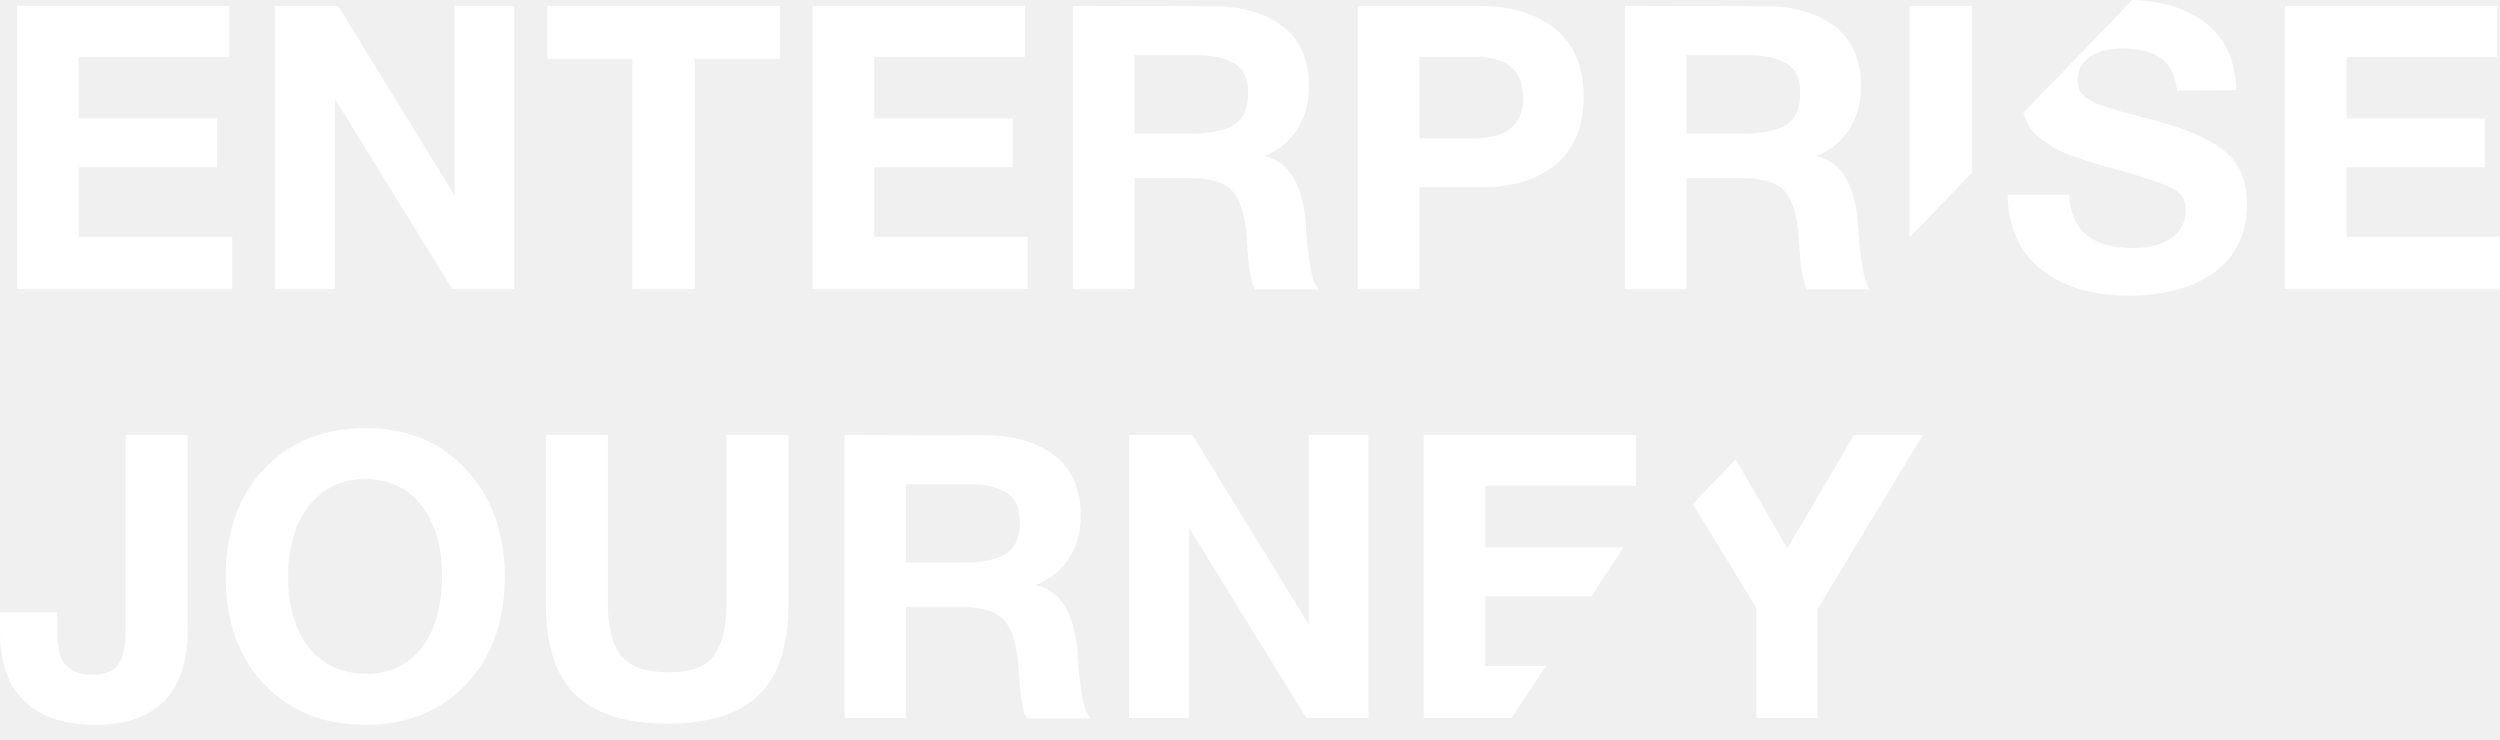
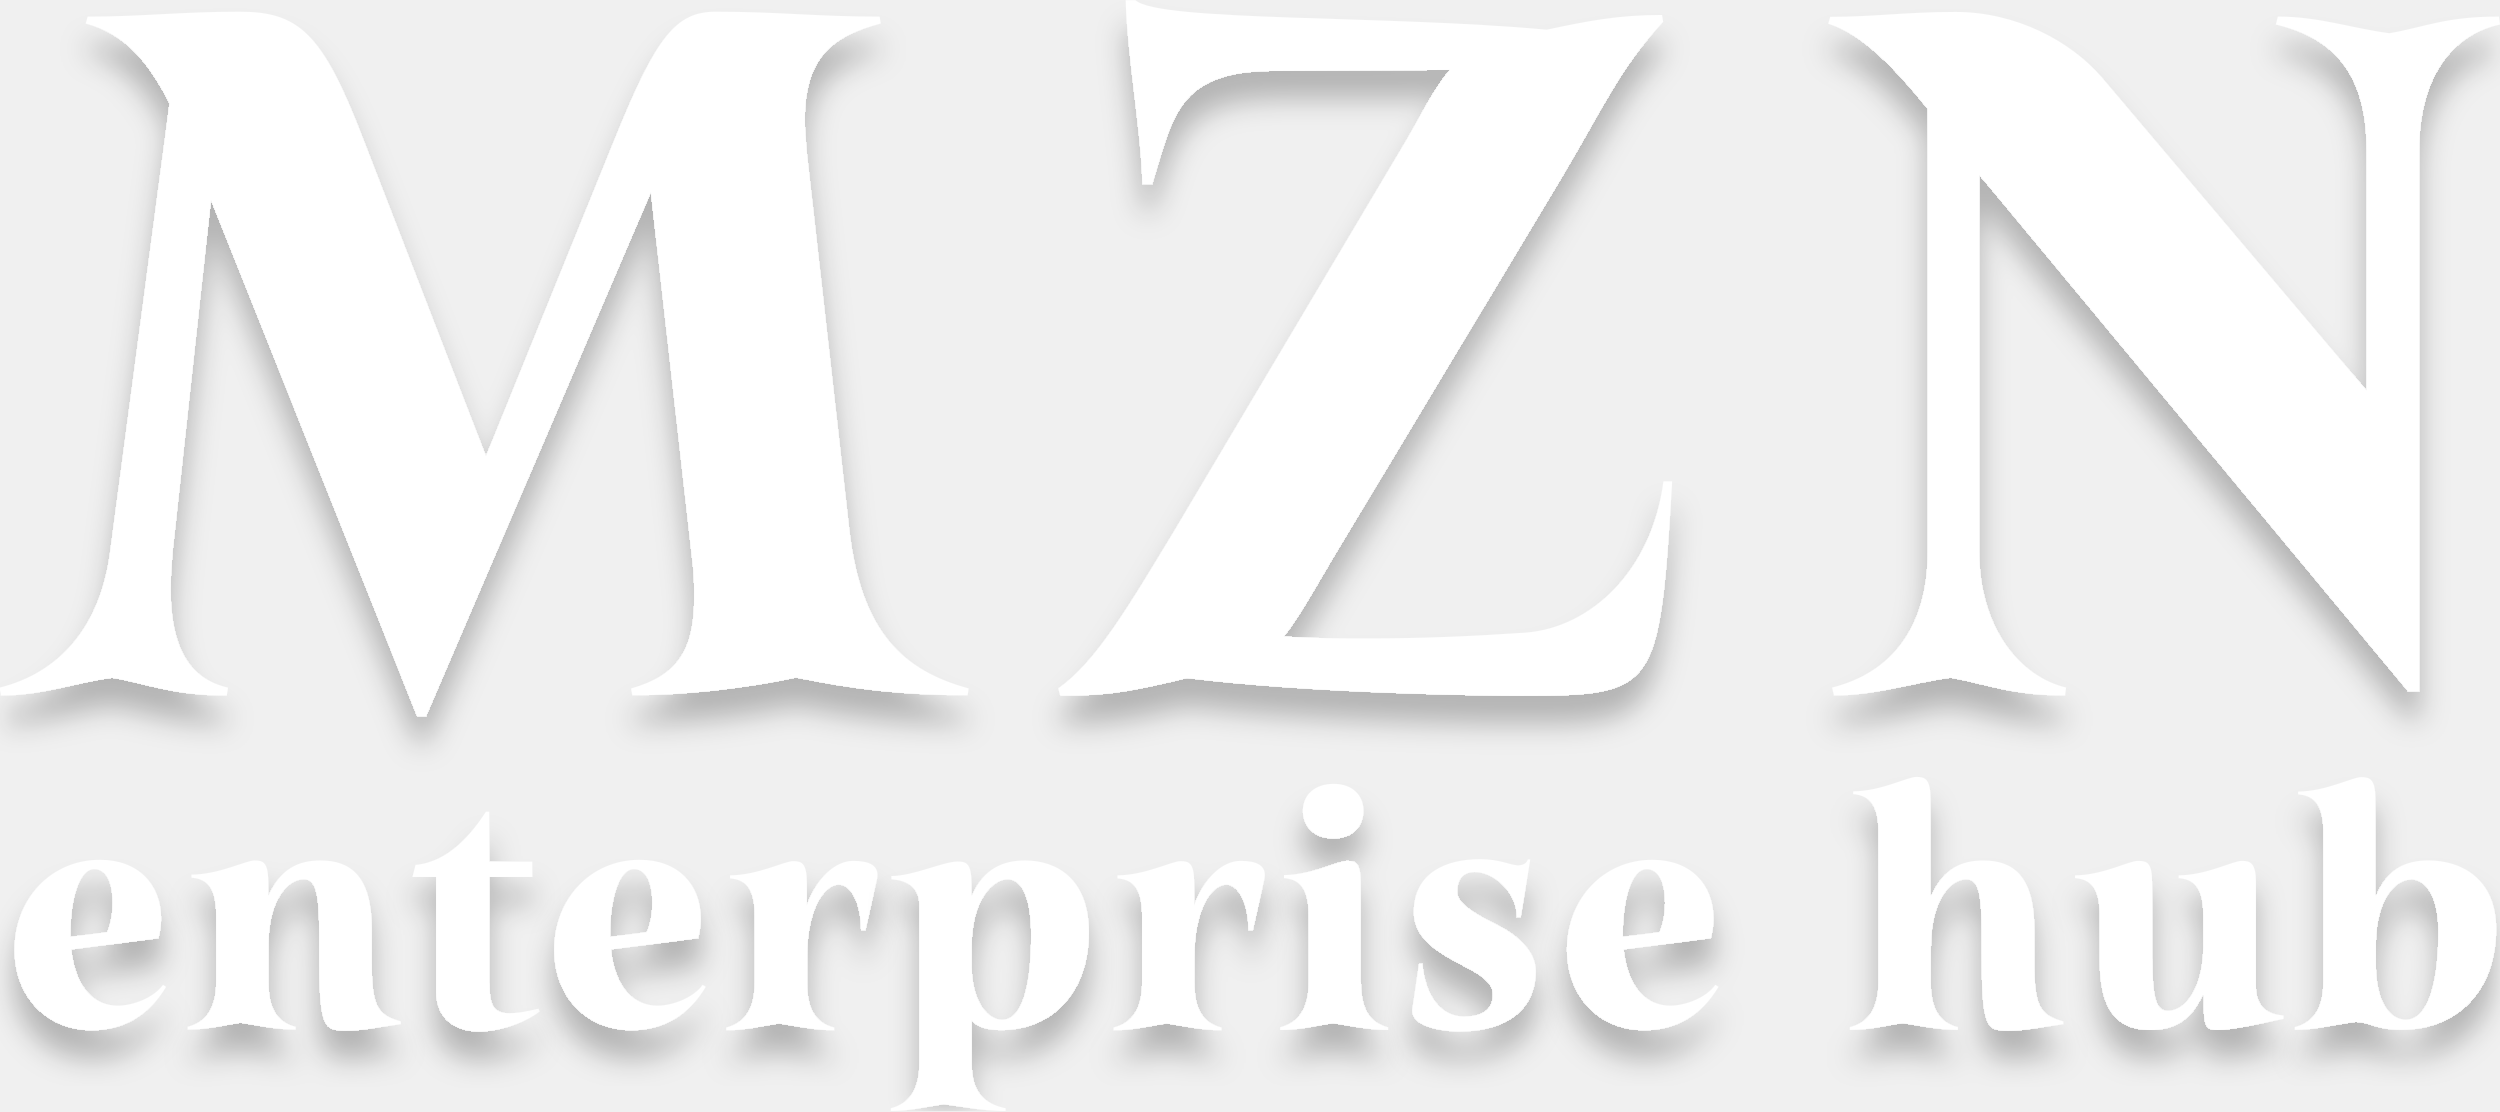
- <svg xmlns="http://www.w3.org/2000/svg" width="142" height="42" viewBox="0 0 142 42" fill="none">
-   <path d="M10.659 35.746C10.659 39.359 8.898 41.166 5.375 41.166C3.659 41.166 2.349 40.737 1.4 39.834C0.452 38.953 6.934e-05 37.621 0 35.837V34.775H3.252V36.198C3.252 36.401 3.298 36.672 3.365 36.988C3.433 37.304 3.545 37.553 3.681 37.711C3.816 37.869 3.997 38.004 4.268 38.14C4.539 38.275 4.855 38.32 5.262 38.32C5.668 38.32 6.007 38.253 6.278 38.117C6.549 37.982 6.73 37.779 6.865 37.508C6.978 37.237 7.046 36.943 7.091 36.672C7.113 36.401 7.136 36.062 7.136 35.633V24.703H10.659V35.746ZM20.791 24.319C23.139 24.319 25.036 25.11 26.481 26.668C27.927 28.226 28.672 30.259 28.672 32.766C28.672 35.295 27.927 37.327 26.481 38.862C25.036 40.398 23.117 41.166 20.769 41.166C18.375 41.166 16.455 40.398 15.01 38.862C13.542 37.327 12.819 35.295 12.819 32.766C12.819 30.236 13.542 28.181 14.987 26.645C16.433 25.11 18.375 24.319 20.791 24.319ZM34.528 34.323C34.528 35.633 34.777 36.604 35.273 37.236C35.77 37.869 36.674 38.185 37.983 38.185C39.248 38.185 40.106 37.869 40.558 37.236C41.009 36.604 41.258 35.633 41.258 34.323V24.703H44.78V34.369C44.78 36.672 44.216 38.389 43.109 39.473C42.003 40.556 40.286 41.099 37.938 41.099C35.544 41.099 33.806 40.556 32.677 39.449C31.548 38.343 31.005 36.627 31.005 34.323V24.703H34.528V34.323ZM55.964 24.726C57.544 24.726 58.854 25.088 59.87 25.855C60.864 26.601 61.383 27.753 61.383 29.288C61.383 30.214 61.158 31.027 60.706 31.727C60.254 32.427 59.621 32.923 58.831 33.239C60.209 33.51 60.999 34.775 61.202 36.988C61.202 37.056 61.203 37.282 61.248 37.688C61.271 38.072 61.293 38.389 61.338 38.614C61.353 38.767 61.379 38.951 61.408 39.158C61.422 39.258 61.437 39.363 61.451 39.473C61.496 39.789 61.564 40.082 61.654 40.308C61.745 40.533 61.835 40.692 61.971 40.805H58.312C58.176 40.556 58.086 40.24 58.041 39.879C57.973 39.518 57.928 39.043 57.883 38.456C57.838 37.87 57.816 37.554 57.815 37.485C57.68 36.356 57.409 35.588 56.957 35.137C56.505 34.708 55.737 34.481 54.608 34.481H51.47V40.782H47.97V24.703L55.964 24.726ZM74.338 35.476V24.703H77.726V40.782H74.203L67.541 29.987V40.782H64.131V24.703H67.722L74.338 35.476ZM92.929 27.594H84.369V31.094H92.21L90.39 33.872H84.369V37.824H87.799L85.86 40.782H80.869V24.703H92.929V27.594ZM103.235 34.595V40.782H99.758V34.526L96.148 28.624L98.583 26.098L101.52 31.14L105.313 24.703H109.22L103.235 34.595ZM20.745 27.21C19.413 27.21 18.352 27.729 17.561 28.723C16.771 29.716 16.364 31.049 16.364 32.72C16.364 34.436 16.771 35.791 17.539 36.785C18.329 37.756 19.414 38.253 20.791 38.275C22.123 38.275 23.184 37.779 23.952 36.785C24.72 35.791 25.104 34.436 25.104 32.72C25.103 31.026 24.697 29.694 23.93 28.7C23.139 27.707 22.077 27.21 20.745 27.21ZM51.47 31.952H54.812C55.783 31.952 56.551 31.795 57.093 31.479C57.635 31.162 57.928 30.575 57.928 29.672C57.928 28.814 57.657 28.249 57.115 27.955C56.573 27.639 55.873 27.504 54.97 27.504H51.47V31.952ZM121.105 0C122.787 0.042 124.164 0.469 125.257 1.283C126.386 2.141 126.973 3.406 127.019 5.122L123.653 5.145C123.518 3.542 122.502 2.751 120.605 2.751C119.793 2.751 119.16 2.909 118.708 3.226C118.257 3.542 118.008 3.993 118.008 4.58C118.008 4.761 118.053 4.942 118.099 5.1C118.166 5.235 118.279 5.37 118.438 5.506C118.618 5.641 118.776 5.732 118.935 5.822C119.115 5.913 119.364 6.003 119.68 6.094C119.995 6.184 120.289 6.274 120.56 6.364C120.831 6.432 121.193 6.523 121.667 6.658C122.164 6.771 122.57 6.884 122.932 6.997C124.512 7.449 125.709 8.013 126.477 8.69C127.244 9.368 127.628 10.339 127.628 11.604C127.628 12.507 127.447 13.32 127.063 13.997C126.702 14.675 126.183 15.217 125.551 15.623C124.918 16.029 124.218 16.323 123.45 16.504C122.683 16.684 121.87 16.797 121.012 16.797C118.844 16.797 117.128 16.278 115.908 15.284C114.689 14.291 114.057 12.868 114.034 11.062H117.534C117.602 13.071 118.821 14.088 121.17 14.088C122.096 14.088 122.818 13.884 123.36 13.5C123.902 13.116 124.15 12.597 124.15 11.942C124.15 11.378 123.925 10.971 123.428 10.723C122.931 10.452 121.915 10.113 120.334 9.661C120.31 9.655 120.287 9.649 120.267 9.644C120.209 9.628 120.164 9.616 120.131 9.616C120.086 9.594 120.04 9.571 119.95 9.549C119.882 9.526 119.815 9.503 119.747 9.503L118.842 9.232H118.841C118.755 9.206 118.681 9.183 118.618 9.164H118.617C118.414 9.096 118.075 8.984 117.624 8.826C117.172 8.646 116.834 8.509 116.631 8.374C116.485 8.287 116.33 8.171 116.153 8.039H116.152L116.151 8.038C116.055 7.966 115.951 7.889 115.84 7.81C115.524 7.561 115.321 7.313 115.186 7.042C115.094 6.859 115.003 6.654 114.918 6.422L121.105 0ZM68.931 0.357C70.511 0.357 71.821 0.719 72.837 1.486C73.831 2.232 74.351 3.383 74.351 4.919C74.351 5.845 74.124 6.658 73.673 7.358C73.221 8.058 72.589 8.555 71.799 8.871C73.176 9.142 73.967 10.406 74.17 12.619C74.17 12.687 74.17 12.913 74.215 13.319C74.237 13.703 74.26 14.019 74.306 14.245C74.321 14.397 74.346 14.581 74.375 14.788V14.789C74.389 14.889 74.403 14.994 74.418 15.104C74.463 15.42 74.531 15.714 74.621 15.94C74.711 16.165 74.802 16.323 74.938 16.436H71.279C71.144 16.187 71.053 15.871 71.008 15.51C70.94 15.149 70.896 14.675 70.851 14.088C70.805 13.501 70.782 13.184 70.782 13.116C70.647 11.987 70.375 11.219 69.924 10.768C69.472 10.339 68.705 10.113 67.576 10.113H64.436V16.413H60.937V0.335L68.931 0.357ZM100.29 0.357C101.871 0.357 103.181 0.719 104.197 1.486C105.191 2.232 105.71 3.383 105.71 4.919C105.71 5.845 105.484 6.658 105.032 7.358C104.581 8.058 103.948 8.555 103.158 8.871C104.536 9.142 105.326 10.406 105.529 12.619C105.529 12.687 105.529 12.913 105.574 13.319C105.597 13.703 105.62 14.019 105.665 14.245C105.68 14.398 105.705 14.582 105.734 14.79C105.748 14.889 105.763 14.994 105.777 15.104C105.823 15.42 105.89 15.714 105.98 15.94C105.993 15.971 106.006 16.001 106.019 16.03L105.999 16.051L106.188 16.436H102.639C102.503 16.187 102.412 15.871 102.367 15.51C102.299 15.149 102.255 14.675 102.21 14.088C102.165 13.501 102.142 13.184 102.142 13.116C102.006 11.987 101.736 11.219 101.284 10.768C100.833 10.339 100.064 10.113 98.936 10.113H95.796V16.413H92.296V0.335L100.29 0.357ZM13.03 3.226H4.472V6.726H12.33V9.503H4.472V13.455H13.188V16.413H0.971V0.335H13.03V3.226ZM25.821 11.106V0.335H29.209V16.413H25.686L19.024 5.619V16.413H15.614V0.335H19.205L25.821 11.106ZM44.299 3.338H39.466V16.413H35.921V3.338H31.088V0.335H44.299V3.338ZM58.217 3.226H49.658V6.726H57.517V9.503H49.658V13.455H58.375V16.413H46.158V0.335H58.217V3.226ZM84.054 0.335C85.86 0.335 87.282 0.787 88.344 1.645C89.405 2.503 89.947 3.79 89.947 5.506C89.947 7.199 89.406 8.487 88.367 9.345C87.306 10.203 85.928 10.633 84.234 10.633H80.621V16.413H77.121V0.335H84.054ZM141.842 3.226H133.283V6.726H141.142V9.503H133.283V13.455H142V16.413H129.783V0.335H141.842V3.226ZM112.003 9.819L108.458 13.499V0.335H112.003V9.819ZM80.621 7.854H83.76C85.589 7.854 86.514 7.087 86.515 5.552C86.515 4.016 85.589 3.226 83.782 3.226H80.621V7.854ZM64.436 7.584H67.779C68.75 7.584 69.518 7.425 70.06 7.109C70.602 6.793 70.895 6.206 70.895 5.303C70.895 4.445 70.624 3.88 70.082 3.587C69.54 3.271 68.84 3.135 67.936 3.135H64.436V7.584ZM95.796 7.584H99.139C100.109 7.584 100.877 7.425 101.419 7.109C101.961 6.793 102.255 6.206 102.255 5.303C102.255 4.445 101.983 3.88 101.441 3.587C100.9 3.271 100.2 3.135 99.297 3.135H95.796V7.584Z" fill="white" />
+ <svg xmlns="http://www.w3.org/2000/svg" width="90" height="40" viewBox="0 0 90 40" fill="none">
+   <g id="Asset 10" clip-path="url(#clip0_380_23256)">
+     <g id="Vector" filter="url(#filter0_d_380_23256)">
+       <path d="M5.8 33.087C5.8 33.284 5.76 33.579 5.701 33.776L2.565 34.179C2.723 35.645 3.452 36.205 4.241 36.205C4.804 36.205 5.543 35.91 5.869 35.458L5.977 35.526C5.376 36.54 4.468 37.09 3.304 37.09C1.687 37.09 0.523 35.881 0.523 34.189C0.523 32.369 1.825 30.953 3.6 30.953C4.961 30.953 5.8 31.819 5.8 33.078V33.087ZM2.535 33.727L3.857 33.559C4.024 33.156 4.054 32.802 4.054 32.507C4.054 31.642 3.758 31.288 3.393 31.288C2.841 31.288 2.535 32.409 2.535 33.589V33.736V33.727Z" fill="white" />
+     </g>
+     <g id="Vector_2" filter="url(#filter1_d_380_23256)">
+       <path d="M9.655 32.226H9.675C10.109 31.272 10.74 30.977 11.539 30.977C12.594 30.977 13.383 31.508 13.383 33.445V34.616C13.383 36.219 13.57 36.533 14.428 36.77V36.868C13.669 36.966 13.058 37.104 12.456 37.104C11.647 37.104 11.49 36.996 11.49 34.301V33.544C11.49 32.019 11.332 31.655 10.928 31.655C10.365 31.655 9.685 32.393 9.665 33.927V35.343C9.665 36.317 9.981 36.799 10.642 36.966V37.065C9.941 37.065 9.3 36.917 8.659 36.819C7.998 36.917 7.456 37.065 6.756 37.065V36.966C7.407 36.799 7.782 36.317 7.782 35.343V32.934C7.782 31.862 7.377 31.636 6.894 31.596V31.488C7.91 31.478 8.847 30.977 9.162 30.977C9.478 30.977 9.655 31.045 9.655 31.763V32.216V32.226Z" fill="white" />
+     </g>
+     <g id="Vector_3" filter="url(#filter2_d_380_23256)">
+       <path d="M17.623 35.405C17.623 36.172 17.741 36.477 18.343 36.477C18.599 36.477 18.915 36.428 19.388 36.31L19.427 36.418C18.777 36.89 17.899 37.136 17.258 37.136C16.42 37.136 15.7 36.703 15.7 35.69V31.569H14.852L14.96 31.137C16.173 31.028 17.011 29.976 17.495 29.219H17.613V31.019H19.161V31.569H17.613V35.395L17.623 35.405Z" fill="white" />
+     </g>
+     <g id="Vector_4" filter="url(#filter3_d_380_23256)">
+       <path d="M25.227 33.087C25.227 33.284 25.188 33.579 25.129 33.776L21.993 34.179C22.15 35.645 22.88 36.205 23.669 36.205C24.231 36.205 24.971 35.91 25.296 35.458L25.405 35.526C24.803 36.54 23.896 37.09 22.732 37.09C21.115 37.09 19.951 35.881 19.951 34.189C19.951 32.369 21.253 30.953 23.028 30.953C24.389 30.953 25.227 31.819 25.227 33.078V33.087ZM21.963 33.727L23.285 33.559C23.452 33.156 23.482 32.802 23.482 32.507C23.482 31.642 23.186 31.288 22.821 31.288C22.269 31.288 21.963 32.409 21.963 33.589V33.736V33.727Z" fill="white" />
+     </g>
+     <g id="Vector_5" filter="url(#filter4_d_380_23256)">
+       <path d="M29.054 34.425V35.369C29.054 36.343 29.369 36.825 30.03 36.992V37.09C29.33 37.09 28.689 36.943 28.048 36.844C27.387 36.943 26.845 37.09 26.145 37.09V36.992C26.795 36.825 27.17 36.343 27.17 35.369V32.959C27.17 31.887 26.766 31.661 26.283 31.622V31.514C27.298 31.504 28.235 31.002 28.551 31.002C28.866 31.002 29.044 31.071 29.044 31.789V32.595C29.399 31.602 30.07 30.992 30.711 30.992C31.273 30.992 31.677 31.14 31.569 31.651L31.154 33.49H30.997C30.997 32.438 30.602 31.848 30.208 31.848C29.636 31.848 29.054 32.802 29.054 34.425Z" fill="white" />
+     </g>
+     <g id="Vector_6" filter="url(#filter5_d_380_23256)">
+       <path d="M34.98 32.226H34.999C35.413 31.262 36.124 30.977 36.903 30.977C38.056 30.977 39.2 31.645 39.2 33.573C39.2 35.717 37.879 37.084 36.035 37.084C35.522 37.084 35.187 36.976 34.98 36.73V38.274C34.98 39.258 35.374 39.73 36.203 39.897V39.995C35.394 39.995 34.703 39.848 33.974 39.75C33.313 39.848 32.77 39.995 32.07 39.995V39.897C32.721 39.73 33.096 39.248 33.096 38.274V32.58C33.096 31.881 32.573 31.685 32.09 31.655V31.537C32.889 31.537 33.954 31.016 34.477 31.016C34.792 31.016 34.97 31.085 34.97 31.803V32.255L34.98 32.226ZM34.98 34.055V34.803C34.999 36.12 35.591 36.711 36.074 36.711C36.784 36.711 37.12 35.55 37.12 33.662C37.12 32.167 36.725 31.655 36.281 31.655C35.729 31.655 34.98 32.413 34.98 34.055Z" fill="white" />
+     </g>
+     <g id="Vector_7" filter="url(#filter6_d_380_23256)">
+       <path d="M42.999 34.425V35.369C42.999 36.343 43.315 36.825 43.975 36.992V37.09C43.275 37.09 42.634 36.943 41.993 36.844C41.332 36.943 40.79 37.09 40.09 37.09V36.992C40.741 36.825 41.115 36.343 41.115 35.369V32.959C41.115 31.887 40.711 31.661 40.228 31.622V31.514C41.244 31.504 42.181 31.002 42.496 31.002C42.812 31.002 42.989 31.071 42.989 31.789V32.595C43.344 31.602 44.015 30.992 44.656 30.992C45.218 30.992 45.622 31.14 45.514 31.651L45.1 33.49H44.942C44.942 32.438 44.547 31.848 44.153 31.848C43.581 31.848 42.999 32.802 42.999 34.425Z" fill="white" />
+     </g>
+     <g id="Vector_8" filter="url(#filter7_d_380_23256)">
+       <path d="M48.995 35.359C48.995 36.333 49.311 36.815 49.971 36.982V37.08C49.271 37.08 48.63 36.933 47.989 36.834C47.328 36.933 46.786 37.08 46.086 37.08V36.982C46.737 36.815 47.112 36.333 47.112 35.359V32.95C47.112 31.878 46.707 31.651 46.224 31.612V31.504C47.24 31.494 48.177 30.992 48.492 30.992C48.808 30.992 48.985 31.061 48.985 31.779V35.359H48.995ZM48.009 30.186C47.338 30.186 46.904 29.773 46.904 29.192C46.904 28.612 47.338 28.219 48.009 28.219C48.68 28.219 49.084 28.622 49.084 29.192C49.084 29.763 48.67 30.186 48.009 30.186Z" fill="white" />
+     </g>
+     <g id="Vector_9" filter="url(#filter8_d_380_23256)">
+       <path d="M54.606 31.156C54.823 31.156 54.962 31.087 55.001 30.939H55.09L54.745 33.015H54.606C54.606 32.09 53.758 31.392 53.098 31.392C52.664 31.392 52.457 31.657 52.457 32.11C52.457 32.493 52.959 32.828 53.808 33.251C54.577 33.634 55.287 34.195 55.287 34.962C55.287 36.251 54.34 37.136 52.516 37.136C52.328 37.136 50.721 37.077 50.849 36.3L51.086 34.697H51.204C51.322 35.906 51.904 36.595 52.703 36.595C53.295 36.595 53.748 36.398 53.748 35.808C53.748 35.395 53.364 35.12 52.752 34.805C51.825 34.323 50.898 33.821 50.898 32.838C50.898 31.421 52.052 30.93 53.285 30.93C53.985 30.93 54.389 31.146 54.597 31.146L54.606 31.156Z" fill="white" />
+     </g>
+     <g id="Vector_10" filter="url(#filter9_d_380_23256)">
+       <path d="M61.686 33.087C61.686 33.284 61.647 33.579 61.588 33.776L58.452 34.179C58.609 35.645 59.339 36.205 60.128 36.205C60.69 36.205 61.43 35.91 61.755 35.458L61.864 35.526C61.262 36.54 60.355 37.09 59.191 37.09C57.574 37.09 56.41 35.881 56.41 34.189C56.41 32.369 57.712 30.953 59.487 30.953C60.848 30.953 61.686 31.819 61.686 33.078V33.087ZM58.422 33.727L59.743 33.559C59.911 33.156 59.941 32.802 59.941 32.507C59.941 31.642 59.645 31.288 59.28 31.288C58.728 31.288 58.422 32.409 58.422 33.589V33.736V33.727Z" fill="white" />
+     </g>
+     <g id="Vector_11" filter="url(#filter10_d_380_23256)">
+       <path d="M69.497 32.227H69.537C69.97 31.273 70.602 30.978 71.4 30.978C72.456 30.978 73.235 31.509 73.235 33.447V34.617C73.235 36.221 73.422 36.535 74.28 36.771V36.87C73.521 36.968 72.909 37.106 72.308 37.106C71.499 37.106 71.341 36.998 71.341 34.303V33.545C71.341 32.021 71.183 31.657 70.779 31.657C70.207 31.657 69.517 32.424 69.517 34.057H69.507V35.355C69.507 36.329 69.823 36.811 70.483 36.978V37.076C69.783 37.076 69.142 36.929 68.501 36.83C67.84 36.929 67.298 37.076 66.598 37.076V36.978C67.249 36.811 67.623 36.329 67.623 35.355V29.926C67.623 28.854 67.189 28.628 66.716 28.588V28.49C67.732 28.48 68.669 27.969 68.984 27.969C69.3 27.969 69.497 28.038 69.497 28.756V32.227Z" fill="white" />
+     </g>
+     <g id="Vector_12" filter="url(#filter11_d_380_23256)">
+       <path d="M77.484 34.513C77.484 36.038 77.652 36.392 78.046 36.392C78.618 36.392 79.289 35.674 79.319 34.12V32.949C79.319 31.877 78.914 31.651 78.431 31.612V31.514C79.447 31.504 80.384 30.992 80.699 30.992C81.015 30.992 81.212 31.061 81.212 31.779V35.497C81.212 36.293 81.675 36.52 82.208 36.559V36.677C81.389 36.844 80.384 37.08 79.831 37.08C79.496 37.08 79.338 37.011 79.338 36.293V35.831H79.289C78.855 36.785 78.224 37.08 77.415 37.08C76.37 37.08 75.591 36.549 75.591 34.612V32.949C75.591 31.877 75.186 31.651 74.703 31.612V31.514C75.709 31.504 76.636 30.992 76.962 30.992C77.307 30.992 77.474 31.061 77.474 31.779V34.523L77.484 34.513Z" fill="white" />
+     </g>
+     <g id="Vector_13" filter="url(#filter12_d_380_23256)">
+       <path d="M85.532 32.225H85.552C85.957 31.271 86.607 30.976 87.426 30.976C88.59 30.976 89.862 31.616 89.862 33.445C89.862 35.658 88.461 37.074 86.45 37.074C85.345 37.074 85.246 36.671 84.517 36.828C83.856 36.927 83.314 37.074 82.613 37.074V36.976C83.264 36.809 83.639 36.327 83.639 35.353V29.855C83.619 28.842 83.195 28.636 82.732 28.596V28.498C83.747 28.488 84.684 27.977 85 27.977C85.316 27.977 85.513 28.045 85.513 28.763V32.235L85.532 32.225ZM86.795 31.665C86.223 31.665 85.552 32.383 85.532 33.937V34.802C85.552 36.14 86.075 36.71 86.607 36.71C87.377 36.71 87.781 35.471 87.781 33.543C87.781 32.137 87.258 31.655 86.785 31.655L86.795 31.665Z" fill="white" />
+     </g>
+     <g id="Group" filter="url(#filter13_d_380_23256)">
+       <path id="Vector_14" d="M6.105 3.717C5.355 2.261 4.546 1.238 3.087 0.845L3.156 0.599C5.148 0.599 6.489 0.422 8.619 0.422C10.75 0.422 11.598 1.169 13.057 4.956L17.495 16.424L22.15 4.956C23.639 1.278 24.349 0.422 25.769 0.422C28.077 0.422 29.359 0.599 31.667 0.599L31.706 0.845C29.971 1.307 28.974 2.045 28.974 4.317C28.974 4.671 29.014 5.064 29.044 5.487L30.572 19.05C30.996 22.768 32.525 24.145 34.872 24.784L34.832 25.03C32.564 25.03 30.75 24.823 28.659 24.39C26.844 24.784 24.645 25.03 22.761 25.03C22.761 24.961 22.722 24.853 22.722 24.784C24.359 24.322 24.99 23.436 24.99 21.528C24.99 21.105 24.99 20.673 24.921 20.151L23.432 6.913L15.335 25.787H15.02L7.594 7.189L6.213 19.866C6.174 20.358 6.144 20.791 6.144 21.214C6.144 23.299 6.815 24.44 8.205 24.754C8.205 24.863 8.166 24.931 8.166 25.04C6.213 25.04 5.326 24.617 4.043 24.4C2.692 24.577 1.519 25.04 0.03 25.04C0.03 24.931 -0.01 24.863 -0.01 24.754C2.12 24.223 3.61 22.59 3.965 19.866L6.105 3.717Z" fill="white" />
+       <path id="Vector_15" d="M38.167 25.029L38.098 24.783C39.449 23.829 40.583 21.911 42.289 19.088L50.386 5.457C51.096 4.286 51.559 3.263 52.2 2.516L45.741 2.555C42.368 2.594 42.23 4.217 41.48 6.627H41.125C41.086 4.748 40.593 2.093 40.524 0.008H40.879C41.697 0.785 49.962 0.539 55.681 1.07C57.171 0.755 58.236 0.539 59.833 0.539L59.873 0.785C58.315 2.447 57.743 3.834 56.145 6.519L47.95 20.15C47.279 21.282 46.776 22.206 46.214 22.914C47.21 22.983 48.275 22.983 49.34 22.983C51.076 22.983 52.891 22.914 54.912 22.776C57.289 22.599 59.488 20.514 59.883 17.328H60.198C59.735 24.871 59.666 25.048 54.764 25.048C53.63 25.048 47.348 24.98 42.733 24.409C40.82 24.871 39.932 25.048 38.186 25.048L38.167 25.029Z" fill="white" />
+       <path id="Vector_16" d="M69.408 3.931C68.234 2.475 67.061 1.236 65.818 0.853L65.887 0.607C67.485 0.607 68.619 0.43 70.394 0.43C72.594 0.43 74.546 1.492 75.651 2.77L85.197 14.061V5.416C85.197 2.692 84.063 1.384 81.933 0.882L82.002 0.597C83.491 0.597 84.665 1.02 86.016 1.197C87.298 0.98 88.008 0.597 89.96 0.597L90 0.882C88.333 1.236 87.091 2.692 87.091 5.416V24.89H86.696L71.469 6.547L71.252 6.301V19.864C71.252 22.588 72.712 24.359 74.379 24.752L74.339 25.038C72.386 25.038 71.499 24.615 70.217 24.398C68.866 24.575 67.515 25.038 66.025 25.038L65.956 24.752C68.087 24.221 69.398 22.588 69.398 19.864V3.931H69.408Z" fill="white" />
+     </g>
+   </g>
+   <defs>
+     <filter id="filter0_d_380_23256" x="-0.477" y="30.953" width="7.454" height="8.137" filterUnits="userSpaceOnUse" color-interpolation-filters="sRGB">
+       <feFlood flood-opacity="0" result="BackgroundImageFix" />
+       <feColorMatrix in="SourceAlpha" type="matrix" values="0 0 0 0 0 0 0 0 0 0 0 0 0 0 0 0 0 0 127 0" result="hardAlpha" />
+       <feOffset dy="1" />
+       <feGaussianBlur stdDeviation="0.5" />
+       <feComposite in2="hardAlpha" operator="out" />
+       <feColorMatrix type="matrix" values="0 0 0 0 0 0 0 0 0 0 0 0 0 0 0 0 0 0 0.25 0" />
+       <feBlend mode="normal" in2="BackgroundImageFix" result="effect1_dropShadow_380_23256" />
+       <feBlend mode="normal" in="SourceGraphic" in2="effect1_dropShadow_380_23256" result="shape" />
+     </filter>
+     <filter id="filter1_d_380_23256" x="5.756" y="30.977" width="9.672" height="8.127" filterUnits="userSpaceOnUse" color-interpolation-filters="sRGB">
+       <feFlood flood-opacity="0" result="BackgroundImageFix" />
+       <feColorMatrix in="SourceAlpha" type="matrix" values="0 0 0 0 0 0 0 0 0 0 0 0 0 0 0 0 0 0 127 0" result="hardAlpha" />
+       <feOffset dy="1" />
+       <feGaussianBlur stdDeviation="0.5" />
+       <feComposite in2="hardAlpha" operator="out" />
+       <feColorMatrix type="matrix" values="0 0 0 0 0 0 0 0 0 0 0 0 0 0 0 0 0 0 0.25 0" />
+       <feBlend mode="normal" in2="BackgroundImageFix" result="effect1_dropShadow_380_23256" />
+       <feBlend mode="normal" in="SourceGraphic" in2="effect1_dropShadow_380_23256" result="shape" />
+     </filter>
+     <filter id="filter2_d_380_23256" x="13.852" y="29.219" width="6.576" height="9.917" filterUnits="userSpaceOnUse" color-interpolation-filters="sRGB">
+       <feFlood flood-opacity="0" result="BackgroundImageFix" />
+       <feColorMatrix in="SourceAlpha" type="matrix" values="0 0 0 0 0 0 0 0 0 0 0 0 0 0 0 0 0 0 127 0" result="hardAlpha" />
+       <feOffset dy="1" />
+       <feGaussianBlur stdDeviation="0.5" />
+       <feComposite in2="hardAlpha" operator="out" />
+       <feColorMatrix type="matrix" values="0 0 0 0 0 0 0 0 0 0 0 0 0 0 0 0 0 0 0.25 0" />
+       <feBlend mode="normal" in2="BackgroundImageFix" result="effect1_dropShadow_380_23256" />
+       <feBlend mode="normal" in="SourceGraphic" in2="effect1_dropShadow_380_23256" result="shape" />
+     </filter>
+     <filter id="filter3_d_380_23256" x="18.951" y="30.953" width="7.454" height="8.137" filterUnits="userSpaceOnUse" color-interpolation-filters="sRGB">
+       <feFlood flood-opacity="0" result="BackgroundImageFix" />
+       <feColorMatrix in="SourceAlpha" type="matrix" values="0 0 0 0 0 0 0 0 0 0 0 0 0 0 0 0 0 0 127 0" result="hardAlpha" />
+       <feOffset dy="1" />
+       <feGaussianBlur stdDeviation="0.5" />
+       <feComposite in2="hardAlpha" operator="out" />
+       <feColorMatrix type="matrix" values="0 0 0 0 0 0 0 0 0 0 0 0 0 0 0 0 0 0 0.25 0" />
+       <feBlend mode="normal" in2="BackgroundImageFix" result="effect1_dropShadow_380_23256" />
+       <feBlend mode="normal" in="SourceGraphic" in2="effect1_dropShadow_380_23256" result="shape" />
+     </filter>
+     <filter id="filter4_d_380_23256" x="25.145" y="30.992" width="7.442" height="8.098" filterUnits="userSpaceOnUse" color-interpolation-filters="sRGB">
+       <feFlood flood-opacity="0" result="BackgroundImageFix" />
+       <feColorMatrix in="SourceAlpha" type="matrix" values="0 0 0 0 0 0 0 0 0 0 0 0 0 0 0 0 0 0 127 0" result="hardAlpha" />
+       <feOffset dy="1" />
+       <feGaussianBlur stdDeviation="0.5" />
+       <feComposite in2="hardAlpha" operator="out" />
+       <feColorMatrix type="matrix" values="0 0 0 0 0 0 0 0 0 0 0 0 0 0 0 0 0 0 0.25 0" />
+       <feBlend mode="normal" in2="BackgroundImageFix" result="effect1_dropShadow_380_23256" />
+       <feBlend mode="normal" in="SourceGraphic" in2="effect1_dropShadow_380_23256" result="shape" />
+     </filter>
+     <filter id="filter5_d_380_23256" x="31.07" y="30.977" width="9.13" height="11.019" filterUnits="userSpaceOnUse" color-interpolation-filters="sRGB">
+       <feFlood flood-opacity="0" result="BackgroundImageFix" />
+       <feColorMatrix in="SourceAlpha" type="matrix" values="0 0 0 0 0 0 0 0 0 0 0 0 0 0 0 0 0 0 127 0" result="hardAlpha" />
+       <feOffset dy="1" />
+       <feGaussianBlur stdDeviation="0.5" />
+       <feComposite in2="hardAlpha" operator="out" />
+       <feColorMatrix type="matrix" values="0 0 0 0 0 0 0 0 0 0 0 0 0 0 0 0 0 0 0.25 0" />
+       <feBlend mode="normal" in2="BackgroundImageFix" result="effect1_dropShadow_380_23256" />
+       <feBlend mode="normal" in="SourceGraphic" in2="effect1_dropShadow_380_23256" result="shape" />
+     </filter>
+     <filter id="filter6_d_380_23256" x="39.09" y="30.992" width="7.442" height="8.098" filterUnits="userSpaceOnUse" color-interpolation-filters="sRGB">
+       <feFlood flood-opacity="0" result="BackgroundImageFix" />
+       <feColorMatrix in="SourceAlpha" type="matrix" values="0 0 0 0 0 0 0 0 0 0 0 0 0 0 0 0 0 0 127 0" result="hardAlpha" />
+       <feOffset dy="1" />
+       <feGaussianBlur stdDeviation="0.5" />
+       <feComposite in2="hardAlpha" operator="out" />
+       <feColorMatrix type="matrix" values="0 0 0 0 0 0 0 0 0 0 0 0 0 0 0 0 0 0 0.25 0" />
+       <feBlend mode="normal" in2="BackgroundImageFix" result="effect1_dropShadow_380_23256" />
+       <feBlend mode="normal" in="SourceGraphic" in2="effect1_dropShadow_380_23256" result="shape" />
+     </filter>
+     <filter id="filter7_d_380_23256" x="45.086" y="28.219" width="5.886" height="10.862" filterUnits="userSpaceOnUse" color-interpolation-filters="sRGB">
+       <feFlood flood-opacity="0" result="BackgroundImageFix" />
+       <feColorMatrix in="SourceAlpha" type="matrix" values="0 0 0 0 0 0 0 0 0 0 0 0 0 0 0 0 0 0 127 0" result="hardAlpha" />
+       <feOffset dy="1" />
+       <feGaussianBlur stdDeviation="0.5" />
+       <feComposite in2="hardAlpha" operator="out" />
+       <feColorMatrix type="matrix" values="0 0 0 0 0 0 0 0 0 0 0 0 0 0 0 0 0 0 0.25 0" />
+       <feBlend mode="normal" in2="BackgroundImageFix" result="effect1_dropShadow_380_23256" />
+       <feBlend mode="normal" in="SourceGraphic" in2="effect1_dropShadow_380_23256" result="shape" />
+     </filter>
+     <filter id="filter8_d_380_23256" x="49.842" y="30.93" width="6.445" height="8.206" filterUnits="userSpaceOnUse" color-interpolation-filters="sRGB">
+       <feFlood flood-opacity="0" result="BackgroundImageFix" />
+       <feColorMatrix in="SourceAlpha" type="matrix" values="0 0 0 0 0 0 0 0 0 0 0 0 0 0 0 0 0 0 127 0" result="hardAlpha" />
+       <feOffset dy="1" />
+       <feGaussianBlur stdDeviation="0.5" />
+       <feComposite in2="hardAlpha" operator="out" />
+       <feColorMatrix type="matrix" values="0 0 0 0 0 0 0 0 0 0 0 0 0 0 0 0 0 0 0.25 0" />
+       <feBlend mode="normal" in2="BackgroundImageFix" result="effect1_dropShadow_380_23256" />
+       <feBlend mode="normal" in="SourceGraphic" in2="effect1_dropShadow_380_23256" result="shape" />
+     </filter>
+     <filter id="filter9_d_380_23256" x="55.41" y="30.953" width="7.454" height="8.137" filterUnits="userSpaceOnUse" color-interpolation-filters="sRGB">
+       <feFlood flood-opacity="0" result="BackgroundImageFix" />
+       <feColorMatrix in="SourceAlpha" type="matrix" values="0 0 0 0 0 0 0 0 0 0 0 0 0 0 0 0 0 0 127 0" result="hardAlpha" />
+       <feOffset dy="1" />
+       <feGaussianBlur stdDeviation="0.5" />
+       <feComposite in2="hardAlpha" operator="out" />
+       <feColorMatrix type="matrix" values="0 0 0 0 0 0 0 0 0 0 0 0 0 0 0 0 0 0 0.25 0" />
+       <feBlend mode="normal" in2="BackgroundImageFix" result="effect1_dropShadow_380_23256" />
+       <feBlend mode="normal" in="SourceGraphic" in2="effect1_dropShadow_380_23256" result="shape" />
+     </filter>
+     <filter id="filter10_d_380_23256" x="65.598" y="27.969" width="9.683" height="11.137" filterUnits="userSpaceOnUse" color-interpolation-filters="sRGB">
+       <feFlood flood-opacity="0" result="BackgroundImageFix" />
+       <feColorMatrix in="SourceAlpha" type="matrix" values="0 0 0 0 0 0 0 0 0 0 0 0 0 0 0 0 0 0 127 0" result="hardAlpha" />
+       <feOffset dy="1" />
+       <feGaussianBlur stdDeviation="0.5" />
+       <feComposite in2="hardAlpha" operator="out" />
+       <feColorMatrix type="matrix" values="0 0 0 0 0 0 0 0 0 0 0 0 0 0 0 0 0 0 0.25 0" />
+       <feBlend mode="normal" in2="BackgroundImageFix" result="effect1_dropShadow_380_23256" />
+       <feBlend mode="normal" in="SourceGraphic" in2="effect1_dropShadow_380_23256" result="shape" />
+     </filter>
+     <filter id="filter11_d_380_23256" x="73.703" y="30.992" width="9.505" height="8.088" filterUnits="userSpaceOnUse" color-interpolation-filters="sRGB">
+       <feFlood flood-opacity="0" result="BackgroundImageFix" />
+       <feColorMatrix in="SourceAlpha" type="matrix" values="0 0 0 0 0 0 0 0 0 0 0 0 0 0 0 0 0 0 127 0" result="hardAlpha" />
+       <feOffset dy="1" />
+       <feGaussianBlur stdDeviation="0.5" />
+       <feComposite in2="hardAlpha" operator="out" />
+       <feColorMatrix type="matrix" values="0 0 0 0 0 0 0 0 0 0 0 0 0 0 0 0 0 0 0.25 0" />
+       <feBlend mode="normal" in2="BackgroundImageFix" result="effect1_dropShadow_380_23256" />
+       <feBlend mode="normal" in="SourceGraphic" in2="effect1_dropShadow_380_23256" result="shape" />
+     </filter>
+     <filter id="filter12_d_380_23256" x="81.613" y="27.977" width="9.249" height="11.098" filterUnits="userSpaceOnUse" color-interpolation-filters="sRGB">
+       <feFlood flood-opacity="0" result="BackgroundImageFix" />
+       <feColorMatrix in="SourceAlpha" type="matrix" values="0 0 0 0 0 0 0 0 0 0 0 0 0 0 0 0 0 0 127 0" result="hardAlpha" />
+       <feOffset dy="1" />
+       <feGaussianBlur stdDeviation="0.5" />
+       <feComposite in2="hardAlpha" operator="out" />
+       <feColorMatrix type="matrix" values="0 0 0 0 0 0 0 0 0 0 0 0 0 0 0 0 0 0 0.25 0" />
+       <feBlend mode="normal" in2="BackgroundImageFix" result="effect1_dropShadow_380_23256" />
+       <feBlend mode="normal" in="SourceGraphic" in2="effect1_dropShadow_380_23256" result="shape" />
+     </filter>
+     <filter id="filter13_d_380_23256" x="-1.01" y="0.008" width="92.01" height="27.779" filterUnits="userSpaceOnUse" color-interpolation-filters="sRGB">
+       <feFlood flood-opacity="0" result="BackgroundImageFix" />
+       <feColorMatrix in="SourceAlpha" type="matrix" values="0 0 0 0 0 0 0 0 0 0 0 0 0 0 0 0 0 0 127 0" result="hardAlpha" />
+       <feOffset dy="1" />
+       <feGaussianBlur stdDeviation="0.5" />
+       <feComposite in2="hardAlpha" operator="out" />
+       <feColorMatrix type="matrix" values="0 0 0 0 0 0 0 0 0 0 0 0 0 0 0 0 0 0 0.25 0" />
+       <feBlend mode="normal" in2="BackgroundImageFix" result="effect1_dropShadow_380_23256" />
+       <feBlend mode="normal" in="SourceGraphic" in2="effect1_dropShadow_380_23256" result="shape" />
+     </filter>
+     <clipPath id="clip0_380_23256">
+       <rect width="90" height="40" fill="white" />
+     </clipPath>
+   </defs>
</svg>
